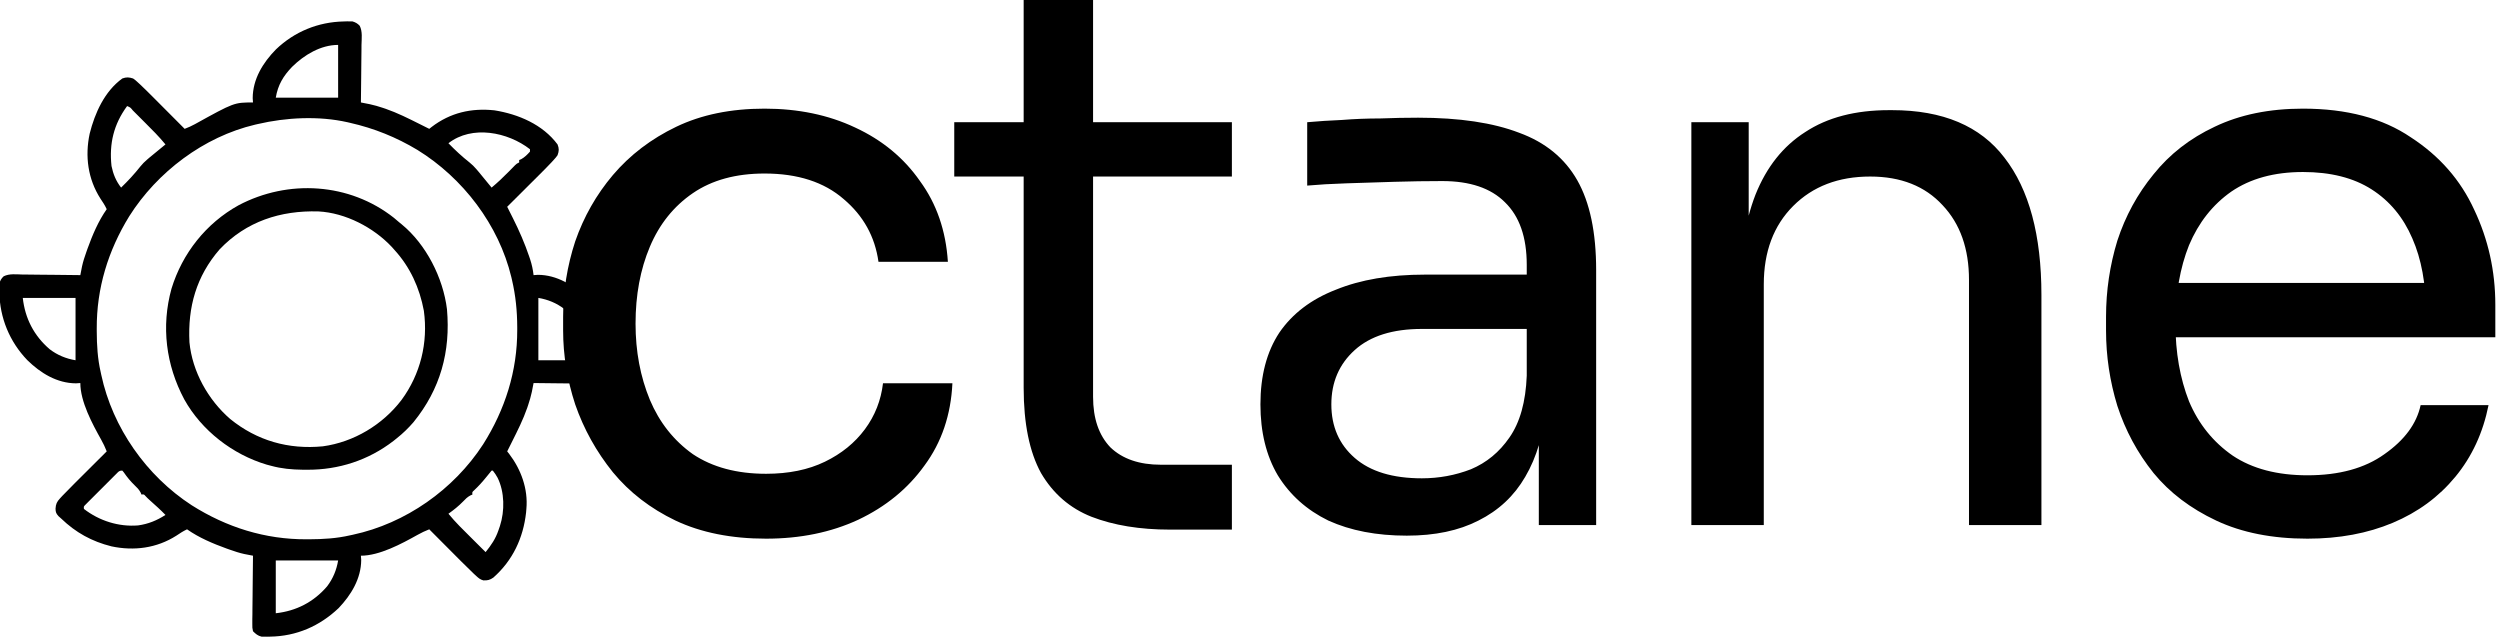
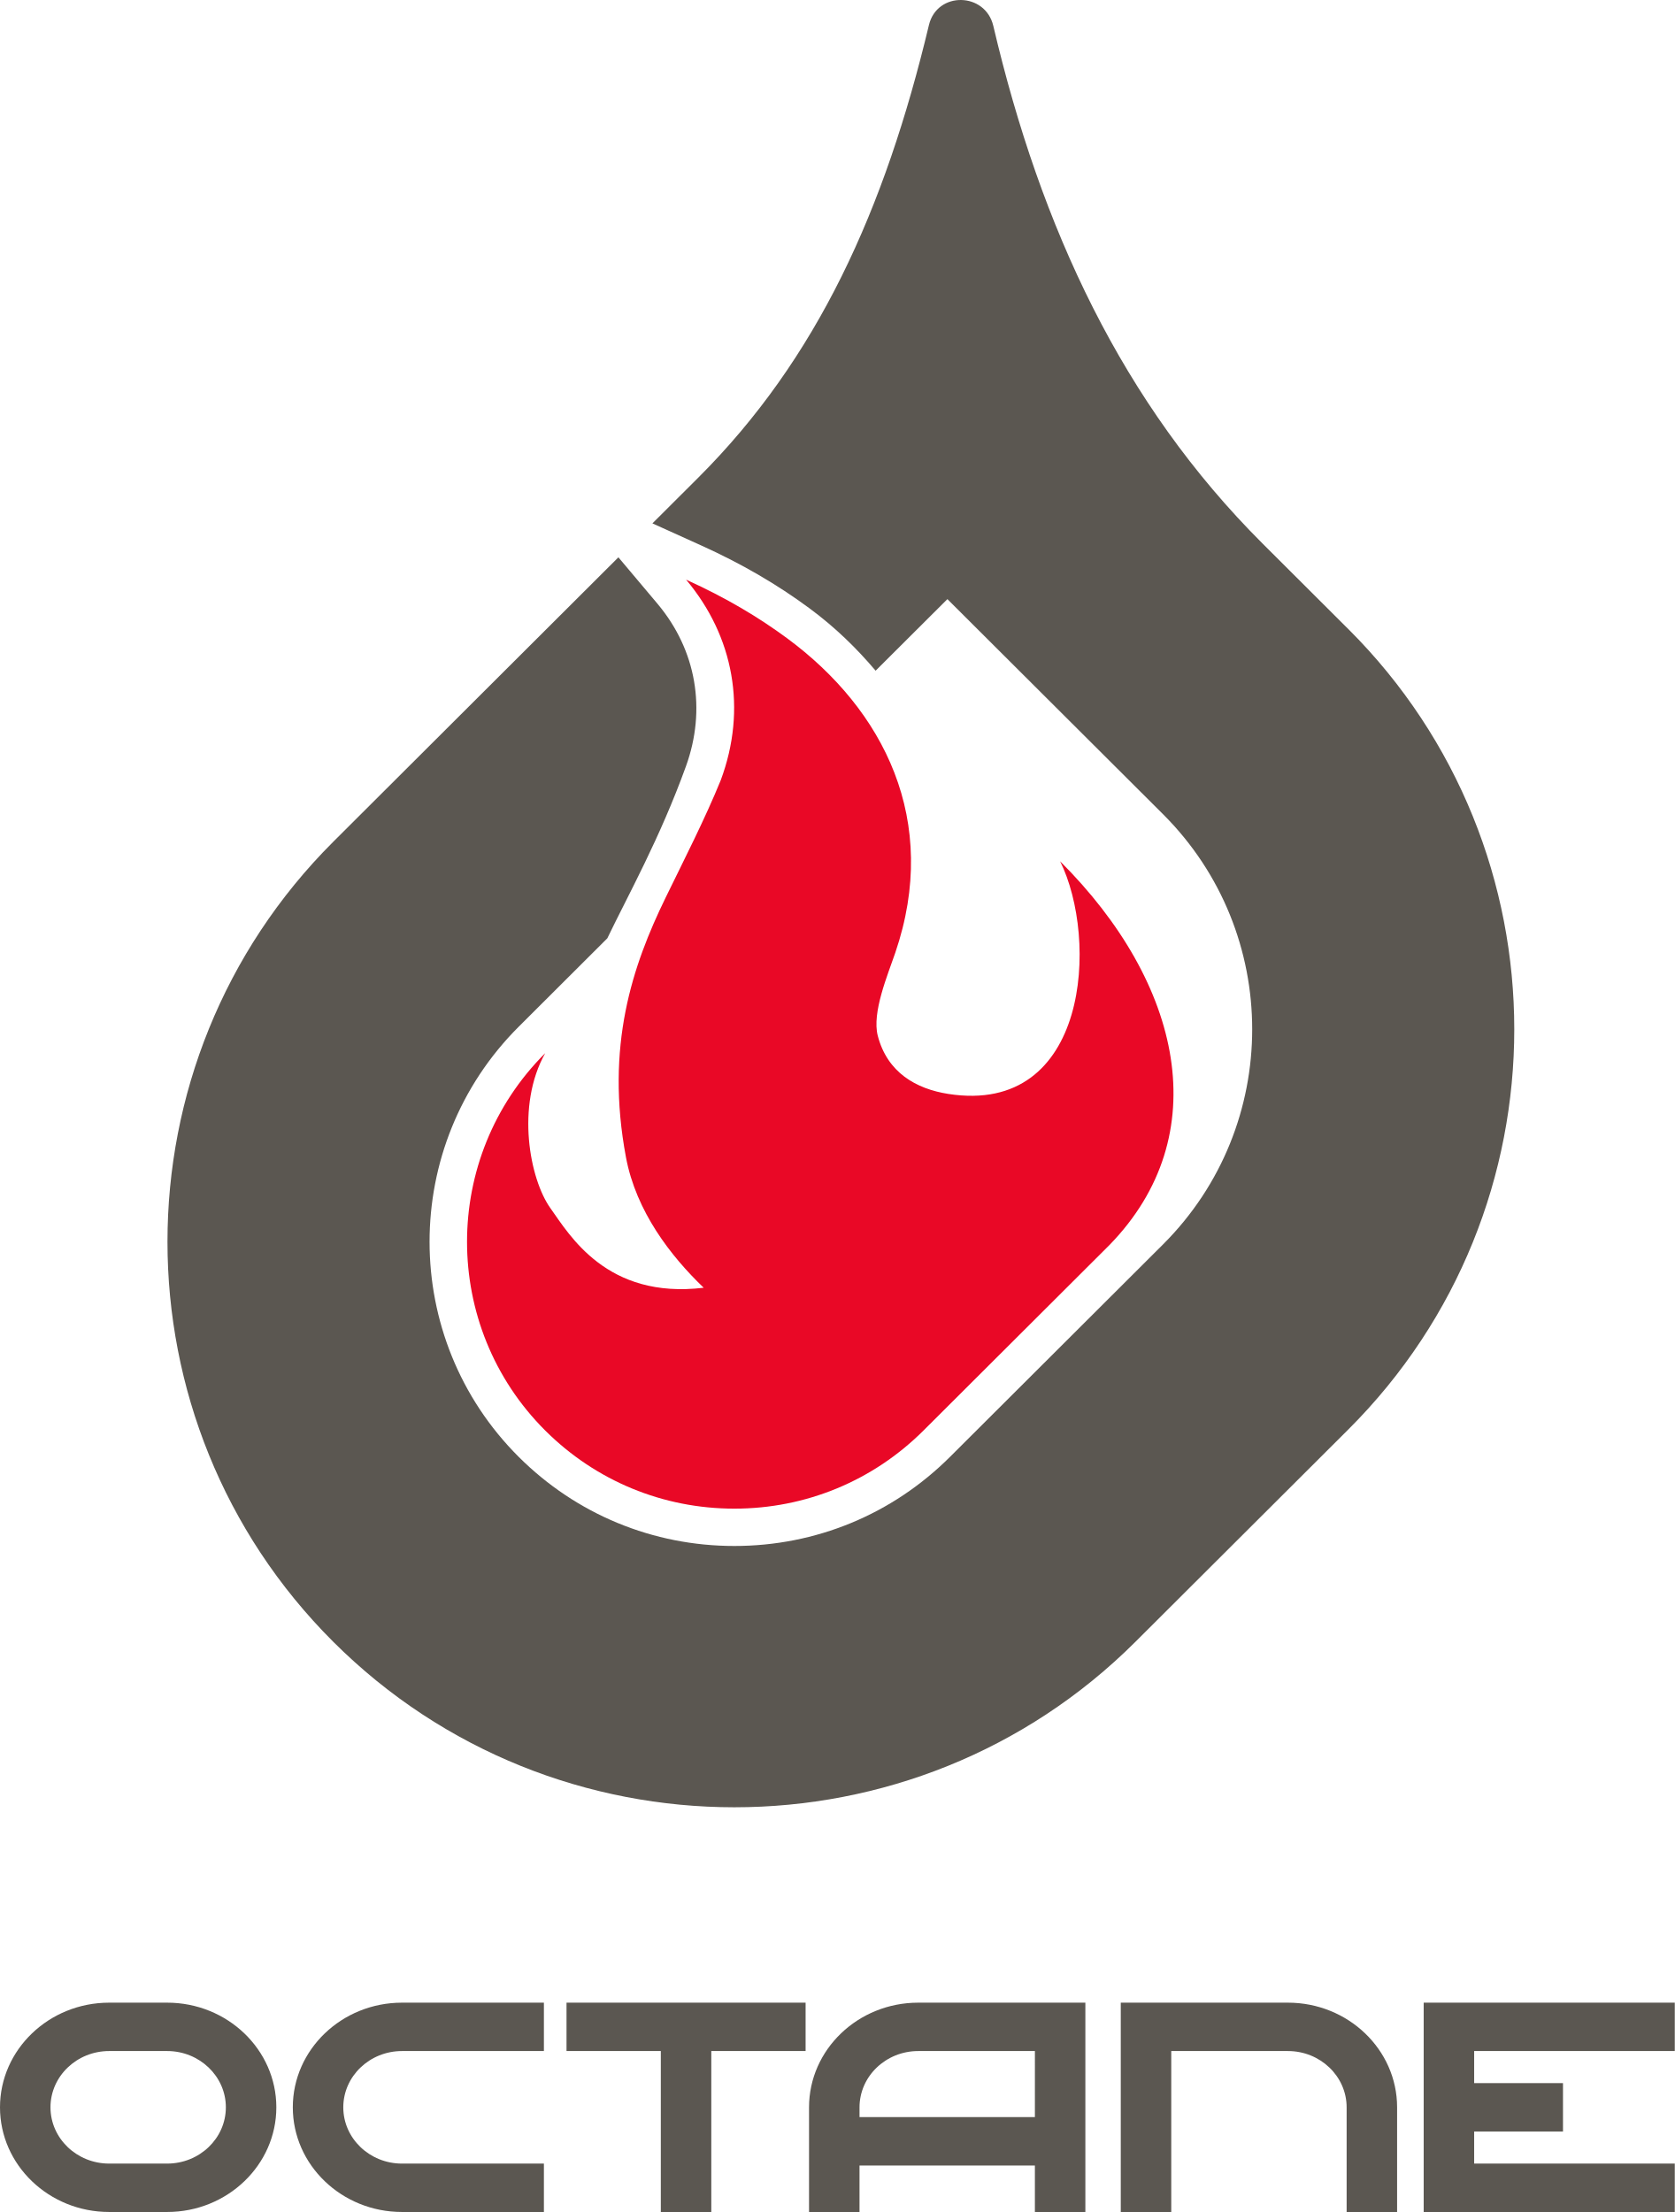
- <svg xmlns="http://www.w3.org/2000/svg" width="338" height="86" viewBox="0 0 338 86" fill="none">
-   <path d="M103.572 72.828C98.88 72.828 94.8 72.012 91.332 70.38C87.932 68.748 85.11 66.572 82.866 63.852C80.622 61.064 78.922 58.004 77.766 54.672C76.678 51.34 76.134 48.008 76.134 44.676V42.84C76.134 39.372 76.678 35.972 77.766 32.64C78.922 29.308 80.622 26.316 82.866 23.664C85.178 20.944 88.034 18.768 91.434 17.136C94.834 15.504 98.812 14.688 103.368 14.688C107.924 14.688 112.004 15.538 115.608 17.238C119.28 18.938 122.204 21.352 124.38 24.48C126.624 27.54 127.882 31.178 128.154 35.394H118.77C118.294 31.994 116.73 29.172 114.078 26.928C111.426 24.616 107.856 23.46 103.368 23.46C99.492 23.46 96.262 24.344 93.678 26.112C91.094 27.88 89.156 30.294 87.864 33.354C86.572 36.414 85.926 39.882 85.926 43.758C85.926 47.498 86.572 50.932 87.864 54.06C89.156 57.12 91.094 59.568 93.678 61.404C96.33 63.172 99.628 64.056 103.572 64.056C106.632 64.056 109.284 63.512 111.528 62.424C113.772 61.336 115.574 59.874 116.934 58.038C118.294 56.202 119.11 54.128 119.382 51.816H128.766C128.562 56.1 127.304 59.806 124.992 62.934C122.748 66.062 119.756 68.51 116.016 70.278C112.344 71.978 108.196 72.828 103.572 72.828ZM158.187 71.604C154.107 71.604 150.571 71.026 147.579 69.87C144.655 68.714 142.377 66.742 140.745 63.954C139.181 61.098 138.399 57.256 138.399 52.428V3.57628e-07H147.783V53.652C147.783 56.576 148.565 58.854 150.129 60.486C151.761 62.05 154.039 62.832 156.963 62.832H166.551V71.604H158.187ZM129.015 23.868V16.524H166.551V23.868H129.015ZM208.048 70.992V54.672H206.416V35.802C206.416 32.062 205.43 29.24 203.458 27.336C201.554 25.432 198.732 24.48 194.992 24.48C192.884 24.48 190.708 24.514 188.464 24.582C186.22 24.65 184.078 24.718 182.038 24.786C179.998 24.854 178.23 24.956 176.734 25.092V16.524C178.23 16.388 179.794 16.286 181.426 16.218C183.126 16.082 184.86 16.014 186.628 16.014C188.396 15.946 190.096 15.912 191.728 15.912C197.304 15.912 201.86 16.592 205.396 17.952C208.932 19.244 211.55 21.386 213.25 24.378C214.95 27.37 215.8 31.416 215.8 36.516V70.992H208.048ZM190.198 72.42C186.118 72.42 182.582 71.74 179.59 70.38C176.666 68.952 174.388 66.912 172.756 64.26C171.192 61.608 170.41 58.412 170.41 54.672C170.41 50.796 171.26 47.566 172.96 44.982C174.728 42.398 177.278 40.46 180.61 39.168C183.942 37.808 187.954 37.128 192.646 37.128H207.436V44.472H192.238C188.294 44.472 185.268 45.424 183.16 47.328C181.052 49.232 179.998 51.68 179.998 54.672C179.998 57.664 181.052 60.078 183.16 61.914C185.268 63.75 188.294 64.668 192.238 64.668C194.55 64.668 196.76 64.26 198.868 63.444C200.976 62.56 202.71 61.132 204.07 59.16C205.498 57.12 206.28 54.332 206.416 50.796L209.068 54.672C208.728 58.548 207.776 61.812 206.212 64.464C204.716 67.048 202.608 69.02 199.888 70.38C197.236 71.74 194.006 72.42 190.198 72.42ZM228.672 70.992V16.524H236.424V39.882H235.2C235.2 34.51 235.914 29.988 237.342 26.316C238.838 22.576 241.082 19.754 244.074 17.85C247.066 15.878 250.84 14.892 255.396 14.892H255.804C262.672 14.892 267.738 17.034 271.002 21.318C274.334 25.602 276 31.79 276 39.882V70.992H266.208V37.842C266.208 33.626 265.018 30.26 262.638 27.744C260.258 25.16 256.994 23.868 252.846 23.868C248.562 23.868 245.094 25.194 242.442 27.846C239.79 30.498 238.464 34.034 238.464 38.454V70.992H228.672ZM311.97 72.828C307.21 72.828 303.096 72.012 299.628 70.38C296.16 68.748 293.338 66.606 291.162 63.954C288.986 61.234 287.354 58.208 286.266 54.876C285.246 51.544 284.736 48.144 284.736 44.676V42.84C284.736 39.304 285.246 35.87 286.266 32.538C287.354 29.206 288.986 26.214 291.162 23.562C293.338 20.842 296.092 18.7 299.424 17.136C302.824 15.504 306.802 14.688 311.358 14.688C317.274 14.688 322.136 15.98 325.944 18.564C329.82 21.08 332.676 24.344 334.512 28.356C336.416 32.368 337.368 36.652 337.368 41.208V45.594H289.02V38.25H330.228L327.984 42.228C327.984 38.352 327.372 35.02 326.148 32.232C324.924 29.376 323.088 27.166 320.64 25.602C318.192 24.038 315.098 23.256 311.358 23.256C307.482 23.256 304.252 24.14 301.668 25.908C299.152 27.676 297.248 30.09 295.956 33.15C294.732 36.21 294.12 39.746 294.12 43.758C294.12 47.634 294.732 51.136 295.956 54.264C297.248 57.324 299.22 59.772 301.872 61.608C304.524 63.376 307.89 64.26 311.97 64.26C316.254 64.26 319.722 63.308 322.374 61.404C325.094 59.5 326.726 57.29 327.27 54.774H336.45C335.702 58.514 334.206 61.744 331.962 64.464C329.718 67.184 326.896 69.258 323.496 70.686C320.096 72.114 316.254 72.828 311.97 72.828Z" fill="black" />
-   <path d="M46.475 2.901C46.612 2.896 46.75 2.892 46.892 2.888C47.023 2.888 47.153 2.889 47.287 2.89C47.402 2.89 47.517 2.89 47.636 2.89C48.047 3.01 48.343 3.168 48.634 3.485C49.03 4.264 48.891 5.227 48.874 6.08C48.873 6.304 48.871 6.529 48.871 6.753C48.867 7.341 48.86 7.929 48.851 8.517C48.842 9.118 48.839 9.719 48.834 10.32C48.826 11.498 48.812 12.676 48.795 13.853C48.904 13.875 49.013 13.896 49.126 13.918C49.27 13.946 49.414 13.975 49.563 14.004C49.706 14.032 49.848 14.06 49.995 14.088C50.598 14.216 51.179 14.388 51.764 14.583C51.886 14.623 52.007 14.664 52.133 14.706C53.727 15.259 55.231 16.017 56.738 16.771C56.866 16.835 56.994 16.899 57.126 16.965C57.429 17.116 57.732 17.268 58.035 17.42C58.141 17.335 58.248 17.251 58.357 17.165C60.882 15.235 63.718 14.584 66.85 14.917C70.085 15.435 73.377 16.831 75.381 19.527C75.606 20.094 75.585 20.419 75.381 20.986C75.161 21.289 75.161 21.289 74.886 21.592C74.784 21.705 74.681 21.818 74.576 21.934C74.026 22.517 73.463 23.086 72.894 23.651C72.77 23.775 72.645 23.899 72.517 24.027C72.125 24.419 71.731 24.81 71.338 25.201C71.07 25.468 70.802 25.736 70.534 26.003C69.88 26.655 69.227 27.306 68.572 27.957C68.659 28.129 68.746 28.302 68.835 28.479C68.951 28.711 69.068 28.942 69.184 29.174C69.269 29.343 69.269 29.343 69.356 29.516C70.202 31.202 70.947 32.907 71.551 34.694C71.592 34.814 71.632 34.934 71.674 35.057C71.908 35.771 72.054 36.451 72.139 37.197C72.333 37.184 72.526 37.17 72.726 37.157C75.308 37.169 77.525 38.546 79.312 40.298C81.722 42.815 83.021 46.005 83.091 49.467C83.096 49.605 83.1 49.742 83.105 49.884C83.103 50.08 83.103 50.08 83.102 50.279C83.102 50.394 83.102 50.509 83.102 50.628C82.982 51.038 82.824 51.334 82.507 51.626C81.728 52.022 80.765 51.883 79.912 51.866C79.688 51.865 79.463 51.863 79.239 51.863C78.651 51.859 78.063 51.852 77.475 51.843C76.874 51.834 76.273 51.831 75.672 51.827C74.494 51.818 73.316 51.804 72.139 51.787C72.107 51.951 72.107 51.951 72.074 52.118C72.046 52.262 72.017 52.406 71.988 52.555C71.96 52.698 71.932 52.84 71.904 52.987C71.776 53.59 71.604 54.171 71.409 54.755C71.369 54.877 71.328 54.999 71.286 55.125C70.733 56.719 69.975 58.224 69.221 59.73C69.157 59.858 69.093 59.986 69.027 60.118C68.876 60.421 68.724 60.724 68.572 61.027C68.656 61.133 68.741 61.239 68.828 61.349C70.44 63.459 71.418 66.112 71.166 68.808C71.153 68.97 71.14 69.132 71.126 69.298C70.745 72.736 69.32 75.777 66.703 78.087C66.248 78.412 65.905 78.496 65.344 78.466C64.926 78.351 64.72 78.176 64.4 77.883C64.288 77.78 64.175 77.677 64.059 77.57C63.477 77.018 62.907 76.455 62.341 75.886C62.217 75.762 62.093 75.638 61.965 75.509C61.573 75.117 61.182 74.724 60.791 74.33C60.524 74.062 60.256 73.794 59.989 73.526C59.337 72.872 58.686 72.219 58.035 71.564C57.482 71.779 56.971 72.021 56.454 72.312C54.305 73.515 51.305 75.131 48.795 75.131C48.808 75.325 48.822 75.519 48.835 75.718C48.82 78.233 47.475 80.433 45.789 82.209C43.212 84.659 40.069 86.019 36.525 86.073C36.319 86.078 36.319 86.078 36.108 86.082C35.977 86.081 35.847 86.079 35.713 86.078C35.598 86.077 35.483 86.077 35.364 86.076C34.847 85.951 34.582 85.714 34.205 85.344C34.108 84.878 34.108 84.878 34.113 84.332C34.113 84.128 34.113 83.924 34.113 83.713C34.117 83.491 34.122 83.268 34.126 83.046C34.127 82.818 34.129 82.59 34.129 82.362C34.133 81.763 34.14 81.164 34.149 80.565C34.158 79.953 34.161 79.341 34.166 78.729C34.174 77.53 34.188 76.33 34.205 75.131C34.097 75.11 33.989 75.089 33.877 75.068C33.662 75.026 33.662 75.026 33.442 74.983C33.3 74.955 33.159 74.928 33.013 74.9C32.342 74.754 31.701 74.539 31.054 74.31C30.916 74.261 30.779 74.213 30.637 74.163C28.781 73.49 26.909 72.704 25.289 71.564C24.77 71.807 24.314 72.104 23.84 72.425C21.189 74.114 18.122 74.513 15.072 73.868C12.414 73.204 10.235 72.003 8.268 70.105C8.147 69.998 8.027 69.891 7.903 69.78C7.581 69.414 7.519 69.25 7.508 68.768C7.549 68.143 7.685 67.845 8.109 67.387C8.212 67.275 8.315 67.163 8.421 67.047C8.976 66.469 9.537 65.898 10.106 65.333C10.23 65.209 10.354 65.085 10.483 64.957C10.875 64.565 11.268 64.174 11.662 63.783C11.93 63.516 12.198 63.248 12.466 62.981C13.12 62.329 13.774 61.678 14.428 61.027C14.213 60.474 13.971 59.963 13.68 59.446C12.477 57.297 10.861 54.297 10.861 51.787C10.667 51.8 10.473 51.814 10.274 51.827C7.692 51.815 5.475 50.438 3.688 48.686C1.278 46.169 -0.021 42.979 -0.091 39.517C-0.096 39.38 -0.1 39.242 -0.104 39.1C-0.104 38.969 -0.103 38.839 -0.102 38.705C-0.102 38.59 -0.102 38.475 -0.102 38.356C0.018 37.946 0.176 37.65 0.493 37.358C1.272 36.962 2.235 37.101 3.088 37.118C3.312 37.119 3.537 37.121 3.761 37.121C4.349 37.124 4.937 37.132 5.525 37.141C6.126 37.15 6.727 37.153 7.328 37.157C8.506 37.166 9.684 37.18 10.861 37.197C10.882 37.089 10.903 36.981 10.924 36.869C10.952 36.725 10.98 36.582 11.009 36.434C11.05 36.221 11.05 36.221 11.092 36.005C11.238 35.334 11.453 34.693 11.682 34.046C11.731 33.908 11.779 33.771 11.829 33.629C12.502 31.773 13.289 29.901 14.428 28.281C14.185 27.762 13.888 27.306 13.566 26.832C11.882 24.186 11.473 21.114 12.124 18.069C12.825 15.283 14.132 12.355 16.535 10.611C17.088 10.409 17.439 10.432 17.994 10.611C18.299 10.829 18.299 10.829 18.601 11.105C18.714 11.207 18.826 11.31 18.942 11.416C19.524 11.967 20.094 12.529 20.659 13.098C20.783 13.222 20.907 13.347 21.035 13.475C21.427 13.867 21.818 14.261 22.209 14.654C22.476 14.922 22.744 15.19 23.011 15.458C23.663 16.112 24.314 16.765 24.965 17.42C25.447 17.233 25.905 17.038 26.355 16.785C31.657 13.853 31.657 13.853 34.205 13.853C34.192 13.659 34.178 13.466 34.165 13.266C34.177 10.684 35.554 8.467 37.306 6.68C39.823 4.27 43.013 2.971 46.475 2.901ZM39.495 9.033C38.297 10.278 37.572 11.486 37.285 13.205C40.067 13.205 42.849 13.205 45.715 13.205C45.715 10.851 45.715 8.497 45.715 6.072C43.357 6.072 41.127 7.426 39.495 9.033ZM17.184 14.34C15.374 16.808 14.749 19.402 15.076 22.445C15.299 23.543 15.685 24.479 16.373 25.363C17.297 24.469 18.18 23.519 18.976 22.508C19.256 22.163 19.532 21.882 19.869 21.594C19.979 21.499 20.09 21.405 20.203 21.307C20.921 20.708 21.645 20.116 22.371 19.527C21.514 18.478 20.561 17.53 19.602 16.575C19.319 16.292 19.036 16.009 18.753 15.725C18.573 15.545 18.394 15.366 18.214 15.186C18.087 15.059 18.087 15.059 17.957 14.928C17.627 14.521 17.627 14.521 17.184 14.34ZM34.853 16.771C34.731 16.799 34.609 16.827 34.483 16.855C27.553 18.492 21.261 23.25 17.477 29.233C14.616 33.881 13.052 38.967 13.08 44.441C13.081 44.562 13.081 44.683 13.081 44.808C13.089 46.687 13.194 48.493 13.617 50.328C13.655 50.507 13.655 50.507 13.694 50.689C15.221 57.828 19.804 64.339 25.916 68.309C30.639 71.295 35.843 72.94 41.449 72.912C41.57 72.912 41.691 72.911 41.816 72.911C43.695 72.903 45.501 72.798 47.336 72.375C47.455 72.35 47.574 72.324 47.697 72.298C54.836 70.771 61.347 66.188 65.317 60.076C68.291 55.372 69.945 50.18 69.93 44.593C69.93 44.414 69.93 44.414 69.93 44.231C69.924 42.055 69.718 39.969 69.221 37.846C69.192 37.721 69.163 37.598 69.134 37.47C67.431 30.398 62.587 24.063 56.431 20.267C53.579 18.555 50.58 17.342 47.336 16.609C47.221 16.582 47.106 16.555 46.987 16.527C43.103 15.65 38.706 15.873 34.853 16.771ZM60.629 19.365C61.523 20.289 62.473 21.172 63.484 21.968C63.829 22.248 64.11 22.523 64.398 22.86C64.493 22.971 64.587 23.082 64.685 23.195C65.284 23.913 65.876 24.637 66.465 25.363C67.282 24.68 68.041 23.965 68.785 23.205C68.983 23.003 69.182 22.801 69.381 22.599C69.467 22.511 69.553 22.423 69.642 22.332C69.869 22.121 69.869 22.121 70.193 21.959C70.193 21.852 70.193 21.745 70.193 21.635C70.284 21.598 70.374 21.561 70.467 21.523C70.949 21.25 71.283 20.91 71.652 20.5C71.652 20.393 71.652 20.286 71.652 20.176C68.651 17.848 63.824 16.88 60.629 19.365ZM3.08 40.277C3.387 43.042 4.583 45.382 6.711 47.211C7.751 48.008 8.926 48.492 10.213 48.707C10.213 45.925 10.213 43.143 10.213 40.277C7.859 40.277 5.505 40.277 3.08 40.277ZM72.787 40.277C72.787 43.059 72.787 45.841 72.787 48.707C75.141 48.707 77.495 48.707 79.92 48.707C79.613 45.942 78.417 43.602 76.289 41.773C75.249 40.976 74.073 40.492 72.787 40.277ZM15.728 64.062C15.582 64.207 15.582 64.207 15.433 64.354C15.328 64.459 15.223 64.565 15.115 64.673C15.008 64.781 14.9 64.888 14.79 64.998C14.562 65.225 14.335 65.453 14.109 65.681C13.761 66.031 13.411 66.379 13.061 66.727C12.84 66.947 12.62 67.168 12.4 67.389C12.295 67.493 12.189 67.598 12.081 67.706C11.985 67.803 11.888 67.901 11.789 68.001C11.704 68.087 11.618 68.172 11.53 68.261C11.313 68.478 11.313 68.478 11.348 68.808C13.419 70.415 16.051 71.25 18.668 71.036C20.046 70.845 21.205 70.371 22.371 69.619C21.715 68.941 21.017 68.315 20.313 67.688C19.939 67.349 19.939 67.349 19.667 67.062C19.462 66.826 19.462 66.826 19.129 66.863C19.088 66.769 19.047 66.674 19.005 66.577C18.782 66.173 18.533 65.922 18.197 65.607C17.636 65.064 17.176 64.501 16.734 63.859C16.668 63.78 16.603 63.702 16.535 63.621C16.102 63.621 16.031 63.76 15.728 64.062ZM66.465 63.621C66.237 63.891 66.016 64.165 65.796 64.442C65.254 65.114 64.701 65.735 64.068 66.322C63.835 66.53 63.835 66.53 63.871 66.863C63.777 66.904 63.682 66.945 63.585 66.987C63.181 67.21 62.93 67.459 62.615 67.795C62.001 68.428 61.346 68.947 60.629 69.457C61.57 70.611 62.633 71.641 63.689 72.689C63.88 72.879 64.07 73.069 64.261 73.259C64.725 73.721 65.19 74.183 65.654 74.644C66.412 73.704 66.993 72.858 67.387 71.706C67.488 71.415 67.488 71.415 67.591 71.117C68.25 69.084 68.229 66.523 67.275 64.594C67.079 64.234 66.885 63.941 66.627 63.621C66.573 63.621 66.52 63.621 66.465 63.621ZM37.285 75.779C37.285 78.133 37.285 80.487 37.285 82.912C40.05 82.605 42.39 81.409 44.219 79.281C45.016 78.241 45.5 77.066 45.715 75.779C42.933 75.779 40.151 75.779 37.285 75.779Z" fill="black" />
-   <path d="M53.253 29.446C53.497 29.651 53.74 29.857 53.982 30.064C54.136 30.189 54.136 30.189 54.293 30.316C57.622 33.042 59.908 37.568 60.43 41.803C60.935 47.548 59.538 52.605 55.906 57.076C55.218 57.874 54.483 58.588 53.658 59.244C53.504 59.367 53.35 59.49 53.191 59.618C49.81 62.223 45.792 63.53 41.541 63.509C41.341 63.509 41.142 63.508 40.936 63.507C39.443 63.488 38.078 63.368 36.637 62.972C36.443 62.921 36.249 62.87 36.049 62.817C31.447 61.442 27.259 58.212 24.915 53.999C22.434 49.347 21.774 44.133 23.187 39.024C24.652 34.246 27.862 30.185 32.249 27.756C38.962 24.206 47.253 24.711 53.253 29.446ZM29.695 33.709C26.544 37.346 25.372 41.504 25.613 46.275C25.996 50.237 28.133 54.057 31.125 56.65C34.751 59.586 38.998 60.793 43.649 60.343C47.834 59.769 51.712 57.437 54.27 54.096C56.848 50.599 57.898 46.328 57.306 42.015C56.733 38.93 55.452 36.11 53.334 33.793C53.213 33.657 53.092 33.52 52.967 33.38C50.498 30.748 46.701 28.775 43.059 28.585C37.924 28.436 33.305 29.927 29.695 33.709Z" fill="#000000" />
+ <svg xmlns="http://www.w3.org/2000/svg" width="240" height="317" viewBox="0 0 240 317" fill="none">
+   <path d="M23.954 287H15.645C7.019 287 0 293.729 0 301.999C0 310.269 7.019 316.998 15.645 316.998H23.954C32.581 316.998 39.599 310.269 39.599 301.999C39.599 293.729 32.58 287 23.954 287ZM23.954 310.062H15.645C11.007 310.062 7.234 306.445 7.234 301.998C7.234 297.551 11.006 293.934 15.645 293.934H23.954C28.592 293.934 32.366 297.551 32.366 301.998C32.366 306.445 28.593 310.062 23.954 310.062ZM57.606 287H77.943V293.935H57.606C52.968 293.935 49.194 297.552 49.194 301.999C49.194 306.446 52.967 310.063 57.606 310.063H77.943V316.998H57.606C48.979 316.998 41.961 310.269 41.961 301.999C41.961 293.729 48.979 287 57.606 287ZM200.209 301.999V317H192.976V301.999C192.976 297.553 189.203 293.935 184.564 293.935H167.844V316.999H160.61V287H184.564C193.191 287 200.209 293.729 200.209 301.999ZM115.938 301.999V317H123.171V310.337H148.303V317H155.536V287H131.582C122.955 287 115.938 293.729 115.938 301.999ZM148.304 303.402H123.172V301.999C123.172 297.553 126.945 293.935 131.584 293.935H148.305L148.304 303.402ZM81.184 287H115.445V293.935H101.931V316.999H94.697V293.935H81.184V287ZM211.252 293.935V298.532H223.981V305.466H211.252V310.063H240V316.998H204.018V287H240V293.935H211.252Z" fill="#5B5751" />
+   <path d="M193.236 90.172L180.926 77.892C160.831 57.84 149.139 32.658 142.347 3.721C141.204 -1.153 134.284 -1.281 133.119 3.587C126.779 30.114 117.137 51.419 100.038 68.477L93.493 75.005L100.537 78.192C106.265 80.784 111.317 83.719 115.982 87.163C119.692 89.899 122.784 92.931 125.479 96.117L135.766 85.861L166.667 116.683C183.701 133.682 183.701 161.334 166.667 178.333L136.136 208.785C127.879 217.022 116.906 221.553 105.234 221.553C93.563 221.553 82.59 217.017 74.333 208.785C57.298 191.786 57.298 164.135 74.333 147.136L87.03 134.469C89.982 128.321 94.556 120.18 98.304 109.801C101.224 101.714 99.834 93.204 94.207 86.509L88.619 79.868L47.764 120.625C16.079 152.24 16.079 203.676 47.764 235.29C63.607 251.1 84.421 259 105.234 259C126.048 259 146.862 251.095 162.705 235.29L193.236 204.838C224.921 173.223 224.921 121.787 193.236 90.167V90.172Z" fill="#5B5751" />
+   <path d="M151.909 123.41C157.455 134.555 156.059 159.909 135.905 156.771C131.278 156.048 127.155 153.707 125.786 148.432C124.927 145.111 127.203 139.74 128.293 136.548C134.751 117.615 126.677 101.714 112.794 91.469C108.762 88.496 104.134 85.706 98.32 83.071C105.154 91.195 107.081 101.634 103.281 111.82C101.015 117.385 98.009 123.255 95.373 128.664C90.638 138.385 86.708 149.894 89.703 165.854C91.164 173.641 96.135 180.03 100.843 184.545C86.965 186.222 81.634 177.01 78.875 173.143C75.928 169.014 73.877 158.511 78.129 150.928C63.193 165.832 63.193 190.094 78.129 205.004C85.376 212.229 95.002 216.203 105.235 216.203C115.467 216.203 125.093 212.229 132.341 205.004L158.995 178.418C174.269 162.721 169.475 140.945 151.904 123.415L151.909 123.41Z" fill="#E90826" />
</svg>
